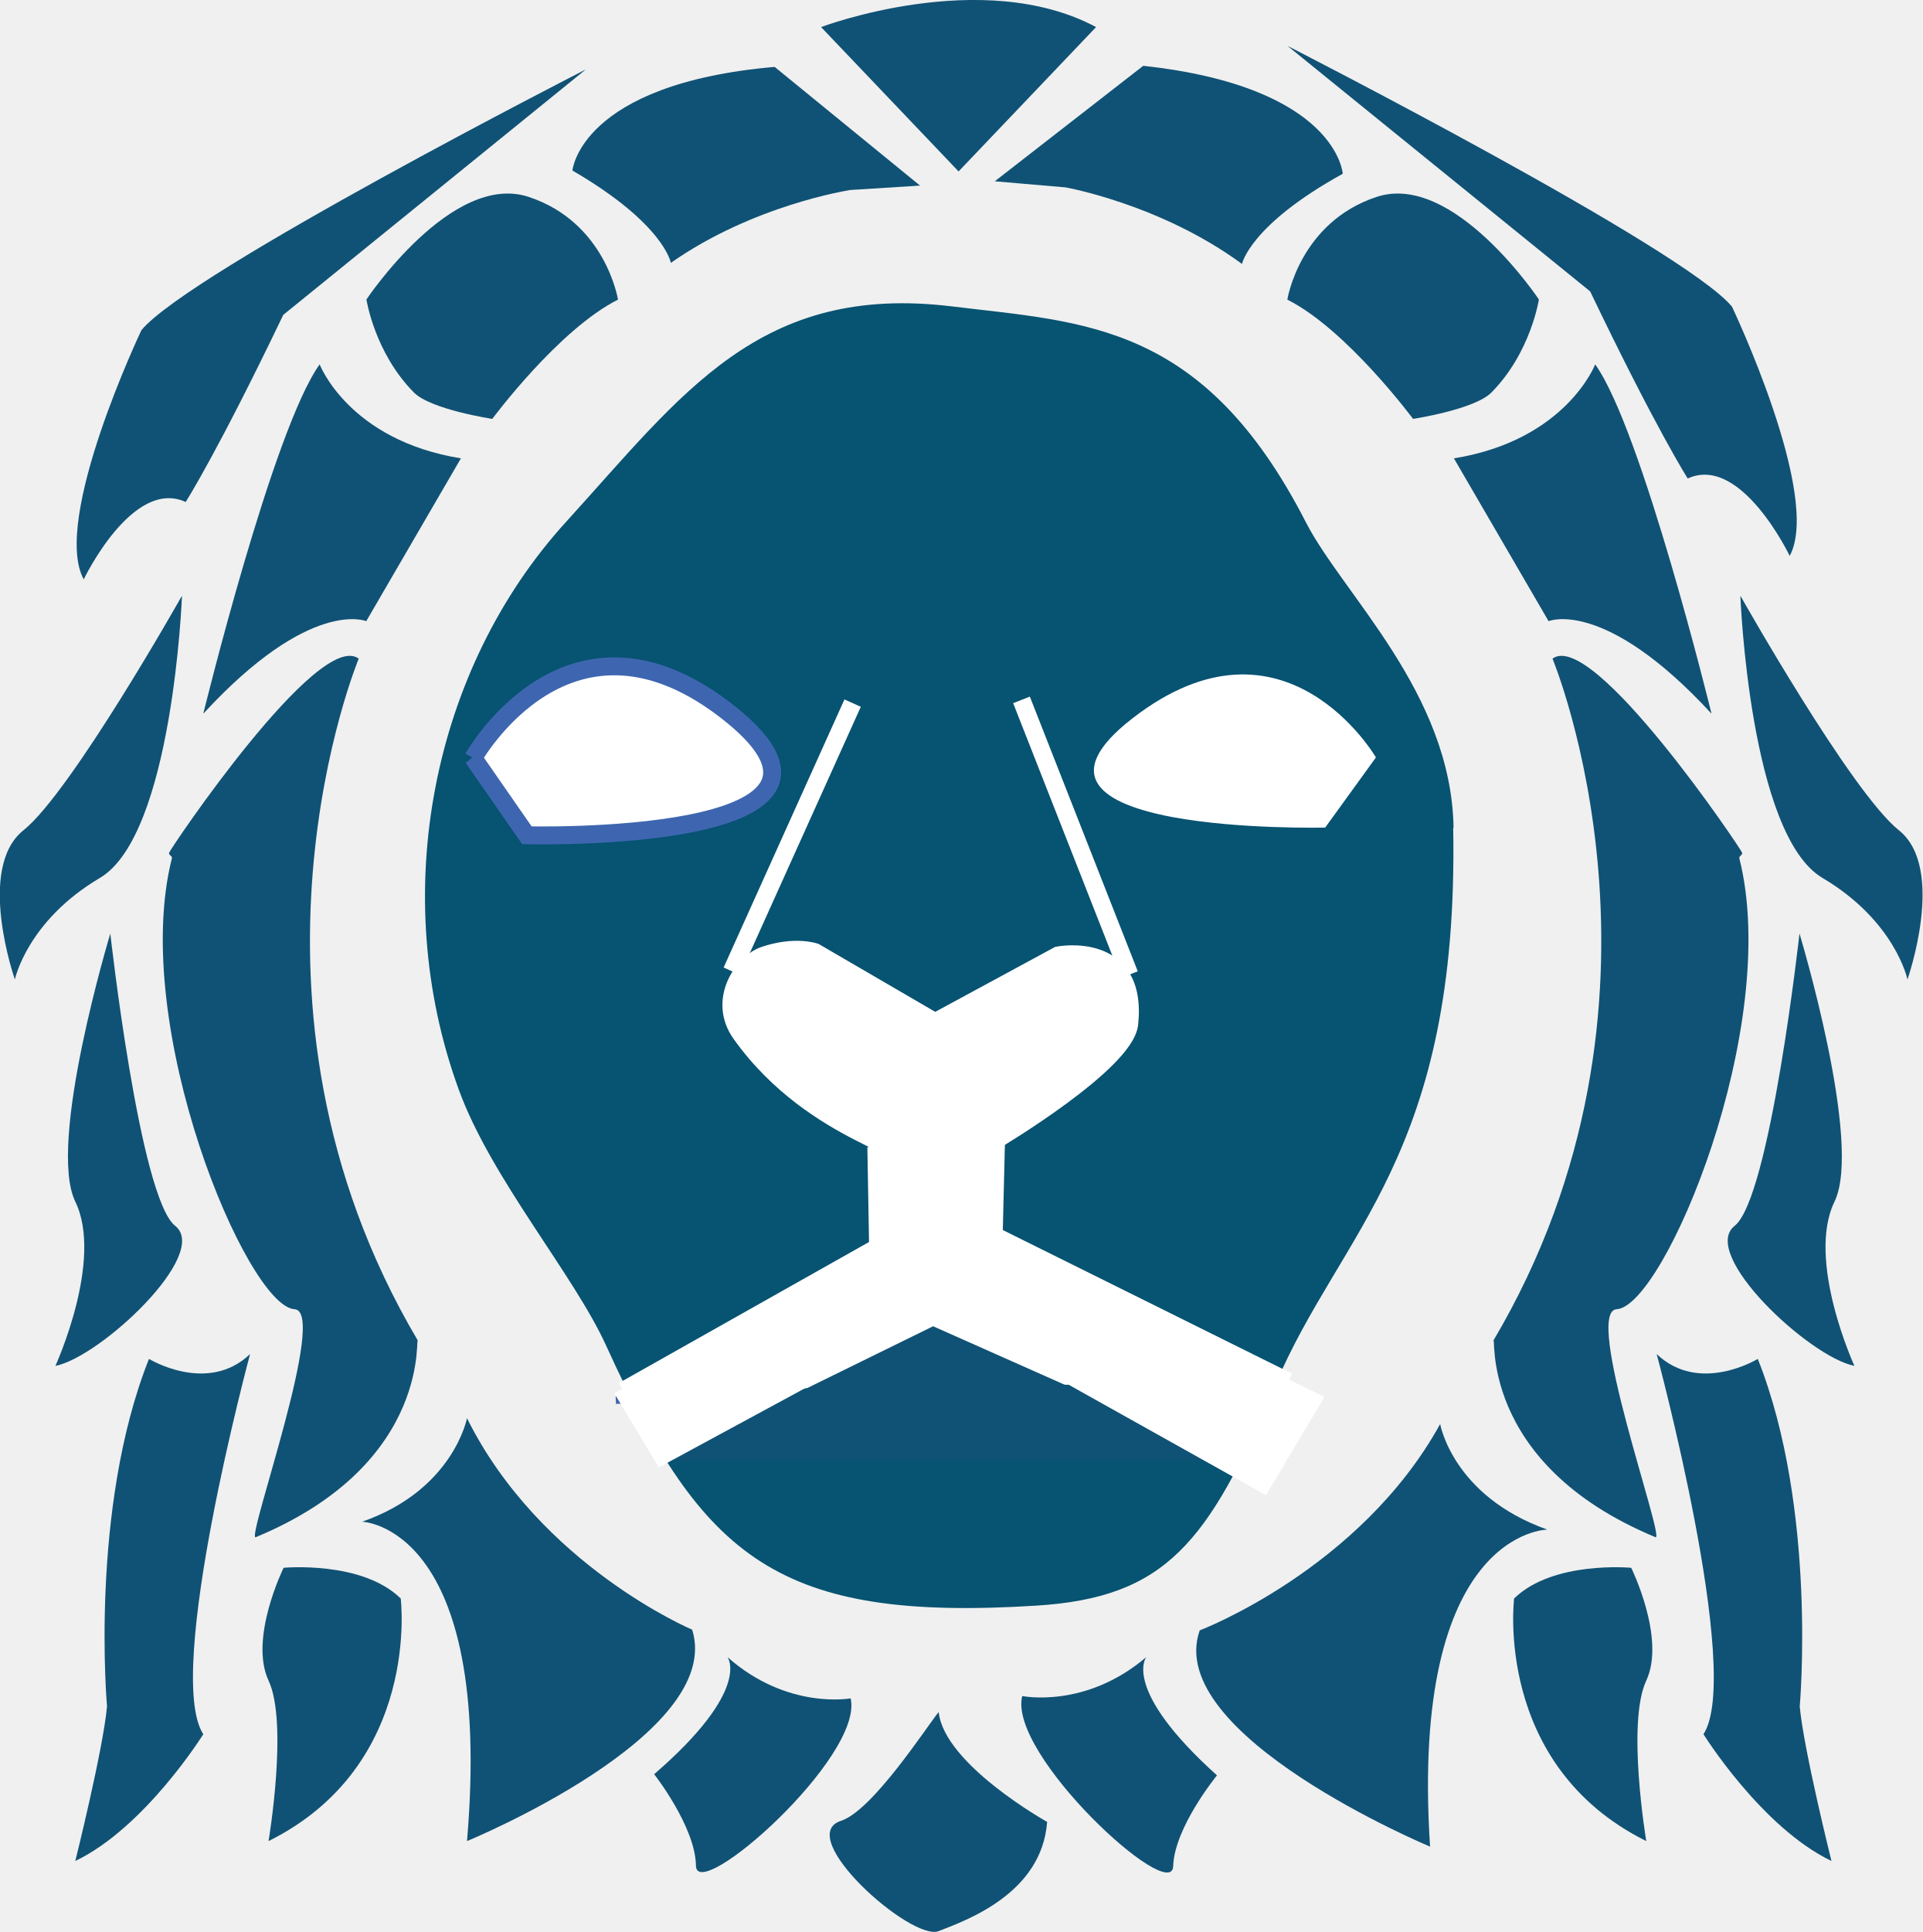
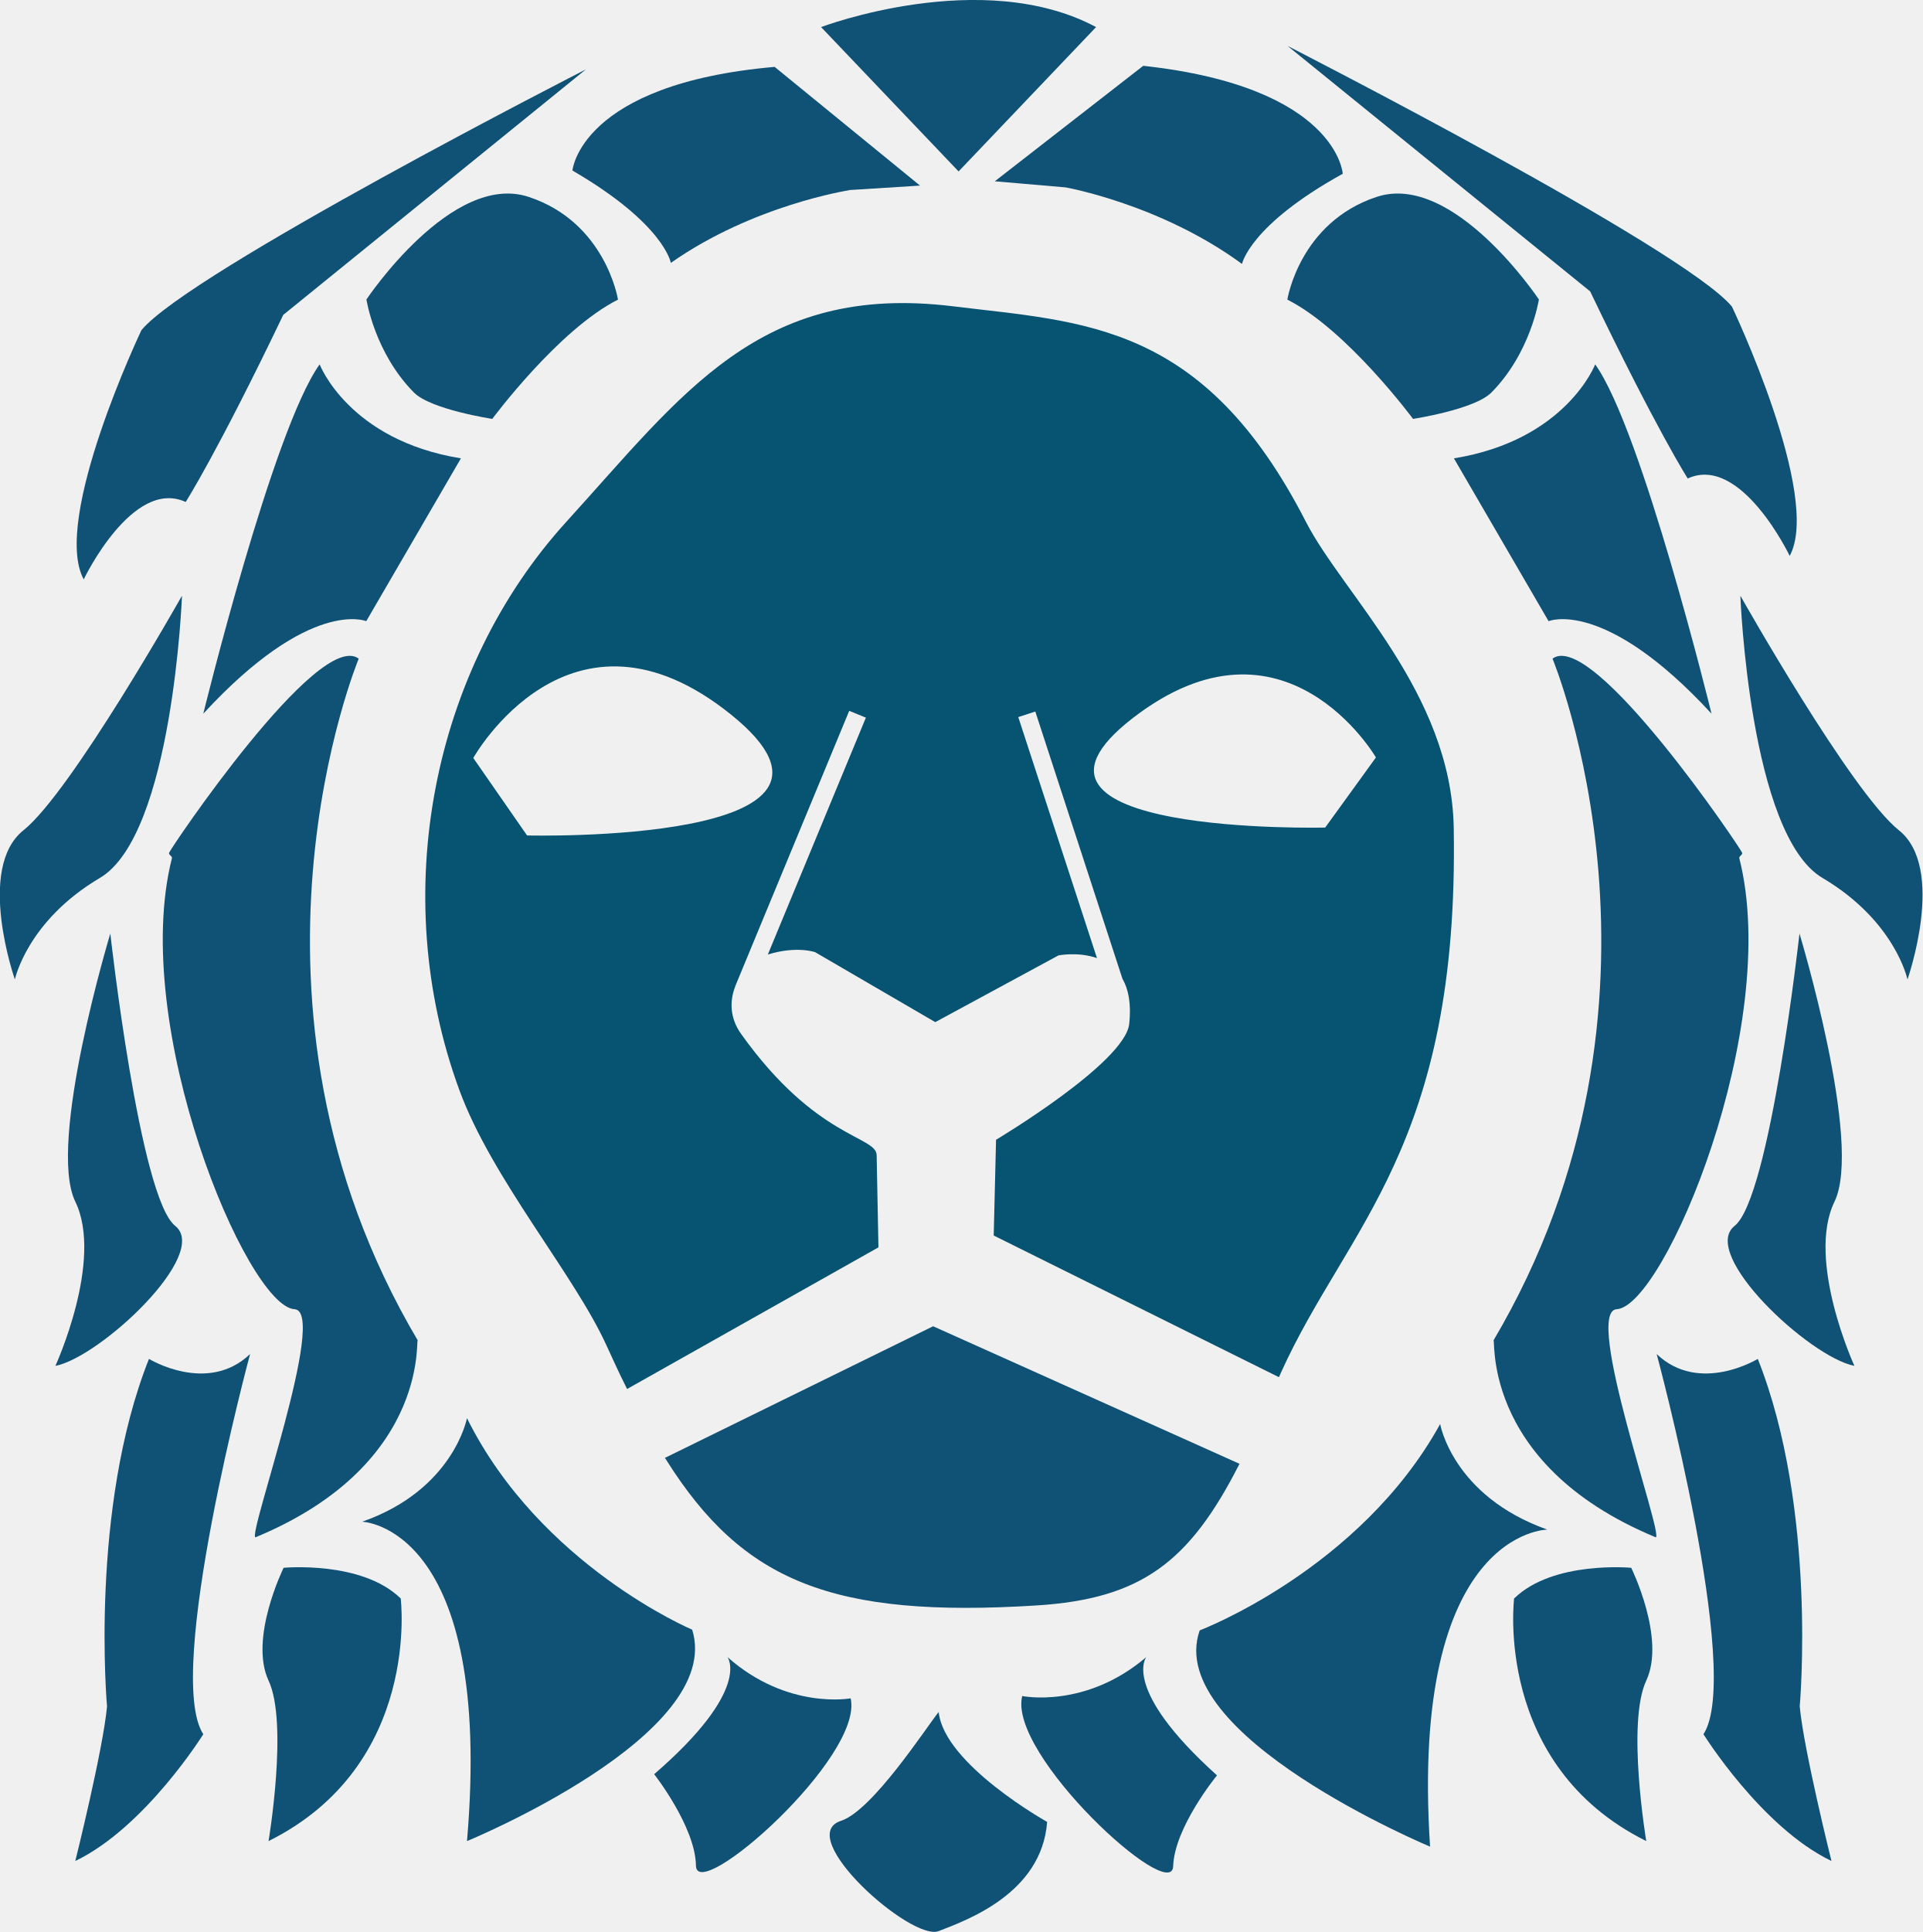
<svg xmlns="http://www.w3.org/2000/svg" id="Layer_2" data-name="Layer 2" viewBox="0 0 107.23 107.74">
  <defs>
    <style>
      .cls-1 {
-         stroke: #3e66b0;
+         fill: #075372;
      }

-       .cls-1, .cls-2 {
-         fill: none;
-         stroke-miterlimit: 10;
+       .cls-1, .cls-2, .cls-3 {
+         stroke-width: 0px;
      }

      .cls-2 {
-         stroke: #fff;
+         fill: #fff;
      }

      .cls-3 {
-         fill: #075372;
-       }
- 
-       .cls-3, .cls-4, .cls-5, .cls-6 {
-         stroke-width: 0px;
-       }
- 
-       .cls-4 {
-         fill: #fff;
-       }
- 
-       .cls-5 {
-         fill: #3e66b0;
-       }
- 
-       .cls-6 {
        fill: #105275;
      }
    </style>
  </defs>
  <g id="Layer_10" data-name="Layer 10">
+     <path class="cls-1" d="m81.09,46.15c-.14-7.52-6.17-13.01-8.24-17.04-5.71-11.14-12.36-11.13-19.7-12.03-10.79-1.32-15.06,4.88-21.57,12.03-7.46,8.21-9.97,20.74-5.96,31.67,1.81,4.95,6.42,10.3,8.22,14.27.37.82.74,1.61,1.11,2.35.01.02.02.04.03.06l.21-.12,13.81-7.78-.1-5.13c0-1.09-3.37-.9-7.56-6.77-.65-.91-.64-1.87-.32-2.67.01-.04.03-.07.04-.11l6.31-15.24.93.38-5.47,13.21c1.62-.5,2.64-.13,2.64-.13l6.7,3.9,6.87-3.72s1.1-.22,2.15.15l-4.39-13.44.95-.31,4.86,14.9c.33.57.5,1.38.38,2.51-.23,2.18-7.43,6.47-7.43,6.47l-.13,5.34,14.8,7.35,1.11.55c.04-.09.08-.18.12-.27,3.69-8.17,9.94-12.59,9.63-30.38Zm-51.69.44l-3-4.32s5.4-9.66,14.39-2.41-11.39,6.73-11.39,6.73Zm44.52-.44s-19.22.46-10.74-6.1c8.48-6.56,13.57,2.19,13.57,2.19l-2.83,3.91Z" />
+     <path class="cls-3" d="m69.14,81.63c-2.79,5.49-5.48,7.53-11.32,7.9-11.37.71-16.37-1.32-20.64-8.09-.03-.05-.06-.09-.09-.14l14.96-7.34,17.09,7.67Z" />
+     <path class="cls-2" d="m41.06,54.88s-.03.07-.04.11h-.01l.05-.11Z" />
    <g>
-       <path class="cls-3" d="m81.08,46.15c-.13-7.52-6.17-13-8.24-17.03-5.71-11.14-12.36-11.13-19.71-12.03-10.78-1.32-15.06,4.88-21.57,12.03-7.46,8.2-9.96,20.74-5.96,31.67,1.81,4.95,6.42,10.3,8.22,14.27,5.41,11.89,9.61,15.38,23.98,14.48,7.19-.45,9.6-3.45,13.33-12.29,3.64-8.63,10.26-12.78,9.93-31.09" />
-       <path class="cls-4" d="m71.85,77.05l-16.42-8.15.13-5.34s7.2-4.29,7.43-6.47c.49-4.68-3.96-3.81-3.96-3.81l-6.87,3.72-6.7-3.9s-1.1-.4-2.82.18c-1.21.41-2.64,2.51-1.31,4.37,4.19,5.88,10.77,6.42,7.56,6.77l.09,5.13-14.21,8.01" />
-       <path class="cls-2" d="m71.85,77.05l-16.42-8.15.13-5.34s7.2-4.29,7.43-6.47c.49-4.68-3.96-3.81-3.96-3.81l-6.87,3.72-6.7-3.9s-1.1-.4-2.82.18c-1.21.41-2.64,2.51-1.31,4.37,4.19,5.88,10.77,6.42,7.56,6.77l.09,5.13-14.21,8.01" />
+       <path class="cls-3" d="m47.36,10.61s-5.34.82-9.94,4.05c0,0-.36-2.17-5.49-5.15,0,0,.42-4.83,11.28-5.78l8.11,6.62-3.96.25Z" />
+       <path class="cls-3" d="m59.44,10.45s5.31.94,9.84,4.27c0,0,.42-2.16,5.62-5.03,0,0-.3-4.84-11.13-6.02l-8.28,6.44,3.95.34Z" />
+       <path class="cls-3" d="m45.8,1.51s8.97-3.4,15.34,0l-7.67,8.05-7.67-8.05Z" />
+       <path class="cls-3" d="m34.47,16.7s-.68-4.3-4.98-5.72c-4.29-1.42-9.05,5.72-9.05,5.72,0,0,.45,2.97,2.65,5.19.94.95,4.37,1.47,4.37,1.47,0,0,3.69-4.98,7.01-6.65" />
+       <path class="cls-3" d="m20.01,36.73s-7.94,19.06,3.31,38.05c-.22-.68,1.02,6.77-9.07,10.95-.45-.1,4.06-12.61,2.18-12.72-2.65-.15-9.22-15.77-6.84-25.15.03-.12-.18-.17-.16-.3.02-.16,8.33-12.51,10.58-10.83" />
+       <path class="cls-3" d="m86.6,36.73s7.94,19.06-3.31,38.05c.22-.68-1.02,6.77,9.07,10.95.45-.1-4.06-12.61-2.18-12.72,2.65-.15,9.22-15.77,6.84-25.15-.03-.12.18-.17.16-.3-.02-.16-8.33-12.51-10.58-10.83" />
+       <path class="cls-3" d="m13.95,75.51s-4.81,17.84-2.61,21.2c0,0-3.24,5.2-7.14,7.07,0,0,1.55-6.21,1.77-8.62,0,0-.99-11.01,2.34-19.38,0,0,3.26,2,5.64-.27" />
+       <path class="cls-3" d="m17.83,20.32s1.62,4.23,7.88,5.24l-5.28,9.08s-3.11-1.33-9.09,5.16c0,0,3.88-15.85,6.49-19.48" />
+       <path class="cls-3" d="m88.98,20.32s-1.62,4.23-7.88,5.24l5.28,9.08s3.11-1.33,9.09,5.16c0,0-3.88-15.85-6.49-19.48" />
+       <path class="cls-3" d="m71.81,16.7s.68-4.3,4.98-5.72c4.29-1.42,9.05,5.72,9.05,5.72,0,0-.45,2.97-2.65,5.19-.94.95-4.37,1.47-4.37,1.47,0,0-3.69-4.98-7.01-6.65" />
+       <path class="cls-3" d="m22.35,89.12s1.18,9.3-7.37,13.55c0,0,1.11-6.59,0-8.95-1.1-2.36.84-6.29.84-6.29,0,0,4.35-.41,6.52,1.7" />
+       <path class="cls-3" d="m26.05,79.08s-.75,4-5.85,5.78c0,0,7.35.21,5.85,17.81,0,0,14.39-5.91,12.56-11.79,0,0-8.47-3.57-12.56-11.79" />
+       <path class="cls-3" d="m80.33,79.4s.69,4.02,5.98,5.9c0,0-7.69.05-6.54,17.68,0,0-14.9-6.22-12.85-12.06,0,0,8.94-3.39,13.42-11.52" />
+       <path class="cls-3" d="m84.46,89.12s-1.18,9.3,7.37,13.55c0,0-1.11-6.59,0-8.95,1.1-2.36-.84-6.29-.84-6.29,0,0-4.35-.41-6.52,1.7" />
+       <path class="cls-3" d="m92.41,75.51s4.81,17.84,2.61,21.2c0,0,3.24,5.2,7.14,7.07,0,0-1.55-6.21-1.77-8.62,0,0,.99-11.01-2.34-19.38,0,0-3.26,2-5.64-.27" />
+       <path class="cls-3" d="m36.49,98.94s2.3,2.93,2.33,5.1c.03,2.17,9.37-6.06,8.63-9.33,0,0-3.53.66-6.87-2.3,0,0,1.38,1.8-4.09,6.53" />
+       <path class="cls-3" d="m67.88,99.01s-2.37,2.89-2.44,5.06c-.07,2.17-9.24-6.23-8.42-9.49,0,0,3.52.73,6.92-2.17,0,0-1.42,1.77,3.95,6.6" />
+       <path class="cls-3" d="m52.36,95.47c-.7.87-3.69,5.5-5.45,6.07-2.67.87,3.93,6.74,5.45,6.15,1.51-.59,5.75-2.08,6.05-6.09,0,0-5.75-3.21-6.05-6.13" />
+       <path class="cls-3" d="m6.15,52.03s1.64,14.76,3.62,16.33c1.98,1.57-4.17,7.32-6.68,7.81,0,0,2.7-5.89,1.11-9.16s1.96-14.97,1.96-14.97" />
+       <path class="cls-3" d="m100.38,52.03s-1.64,14.76-3.62,16.33c-1.98,1.57,4.17,7.32,6.68,7.81,0,0-2.7-5.89-1.11-9.16s-1.96-14.97-1.96-14.97" />
+       <path class="cls-3" d="m10.15,33.25s-.51,13.31-4.58,15.71c-4.06,2.4-4.74,5.66-4.74,5.66,0,0-2.18-6.2.48-8.32,2.66-2.12,8.83-13.06,8.83-13.06" />
+       <path class="cls-3" d="m97.08,33.25s.51,13.31,4.58,15.71c4.06,2.4,4.74,5.66,4.74,5.66,0,0,2.18-6.2-.48-8.32s-8.83-13.06-8.83-13.06" />
+       <path class="cls-3" d="m10.36,27.99s1.75-2.73,5.44-10.43L32.68,3.87S10.57,15.16,7.89,18.41c0,0-5.03,10.56-3.22,13.9,0,0,2.71-5.67,5.68-4.32" />
    </g>
-     <polyline class="cls-6" points="36.81 81.44 52.05 73.96 68.88 81.44" />
-     <path class="cls-4" d="m76.75,42.24s-5.09-8.75-13.57-2.19,10.74,6.1,10.74,6.1l2.83-3.91Z" />
-     <line class="cls-2" x1="40.82" y1="54.16" x2="47.56" y2="39.21" />
-     <line class="cls-2" x1="63" y1="54.35" x2="56.98" y2="39.03" />
-     <g>
-       <path class="cls-6" d="m47.36,10.61s-5.34.82-9.94,4.05c0,0-.36-2.17-5.49-5.15,0,0,.42-4.83,11.28-5.78l8.11,6.62-3.96.25Z" />
-       <path class="cls-6" d="m59.44,10.45s5.31.94,9.84,4.27c0,0,.42-2.16,5.62-5.03,0,0-.3-4.84-11.13-6.02l-8.28,6.44,3.95.34Z" />
-       <path class="cls-6" d="m45.8,1.51s8.97-3.4,15.34,0l-7.67,8.05-7.67-8.05Z" />
-       <path class="cls-6" d="m34.47,16.7s-.68-4.3-4.98-5.72c-4.29-1.42-9.05,5.72-9.05,5.72,0,0,.45,2.97,2.65,5.19.94.95,4.37,1.47,4.37,1.47,0,0,3.69-4.98,7.01-6.65" />
-       <path class="cls-6" d="m20.01,36.73s-7.94,19.06,3.31,38.05c-.22-.68,1.02,6.77-9.07,10.95-.45-.1,4.06-12.61,2.18-12.72-2.65-.15-9.22-15.77-6.84-25.15.03-.12-.18-.17-.16-.3.02-.16,8.33-12.51,10.58-10.83" />
-       <path class="cls-6" d="m86.6,36.73s7.94,19.06-3.31,38.05c.22-.68-1.02,6.77,9.07,10.95.45-.1-4.06-12.61-2.18-12.72,2.65-.15,9.22-15.77,6.84-25.15-.03-.12.18-.17.16-.3-.02-.16-8.33-12.51-10.58-10.83" />
-       <path class="cls-6" d="m13.95,75.51s-4.81,17.84-2.61,21.2c0,0-3.24,5.2-7.14,7.07,0,0,1.55-6.21,1.77-8.62,0,0-.99-11.01,2.34-19.38,0,0,3.26,2,5.64-.27" />
-       <path class="cls-6" d="m17.83,20.32s1.62,4.23,7.88,5.24l-5.28,9.08s-3.11-1.33-9.09,5.16c0,0,3.88-15.85,6.49-19.48" />
-       <path class="cls-6" d="m88.98,20.32s-1.62,4.23-7.88,5.24l5.28,9.08s3.11-1.33,9.09,5.16c0,0-3.88-15.85-6.49-19.48" />
-       <path class="cls-6" d="m71.81,16.7s.68-4.3,4.98-5.72c4.29-1.42,9.05,5.72,9.05,5.72,0,0-.45,2.97-2.65,5.19-.94.95-4.37,1.47-4.37,1.47,0,0-3.69-4.98-7.01-6.65" />
-       <path class="cls-6" d="m22.35,89.12s1.18,9.3-7.37,13.55c0,0,1.11-6.59,0-8.95-1.1-2.36.84-6.29.84-6.29,0,0,4.35-.41,6.52,1.7" />
-       <path class="cls-6" d="m26.05,79.08s-.75,4-5.85,5.78c0,0,7.35.21,5.85,17.81,0,0,14.39-5.91,12.56-11.79,0,0-8.47-3.57-12.56-11.79" />
-       <path class="cls-6" d="m80.33,79.4s.69,4.02,5.98,5.9c0,0-7.69.05-6.54,17.68,0,0-14.9-6.22-12.85-12.06,0,0,8.94-3.39,13.42-11.52" />
-       <path class="cls-6" d="m84.46,89.12s-1.18,9.3,7.37,13.55c0,0-1.11-6.59,0-8.95,1.1-2.36-.84-6.29-.84-6.29,0,0-4.35-.41-6.52,1.7" />
-       <path class="cls-6" d="m92.41,75.51s4.81,17.84,2.61,21.2c0,0,3.24,5.2,7.14,7.07,0,0-1.55-6.21-1.77-8.62,0,0,.99-11.01-2.34-19.38,0,0-3.26,2-5.64-.27" />
-       <path class="cls-6" d="m36.49,98.94s2.3,2.93,2.33,5.1c.03,2.17,9.37-6.06,8.63-9.33,0,0-3.53.66-6.87-2.3,0,0,1.38,1.8-4.09,6.53" />
-       <path class="cls-6" d="m67.88,99.01s-2.37,2.89-2.44,5.06c-.07,2.17-9.24-6.23-8.42-9.49,0,0,3.52.73,6.92-2.17,0,0-1.42,1.77,3.95,6.6" />
-       <path class="cls-6" d="m52.36,95.47c-.7.87-3.69,5.5-5.45,6.07-2.67.87,3.93,6.74,5.45,6.15,1.51-.59,5.75-2.08,6.05-6.09,0,0-5.75-3.21-6.05-6.13" />
-       <path class="cls-6" d="m6.15,52.03s1.64,14.76,3.62,16.33c1.98,1.57-4.17,7.32-6.68,7.81,0,0,2.7-5.89,1.11-9.16s1.96-14.97,1.96-14.97" />
-       <path class="cls-6" d="m100.38,52.03s-1.64,14.76-3.62,16.33c-1.98,1.57,4.17,7.32,6.68,7.81,0,0-2.7-5.89-1.11-9.16s-1.96-14.97-1.96-14.97" />
-       <path class="cls-6" d="m10.15,33.25s-.51,13.31-4.58,15.71c-4.06,2.4-4.74,5.66-4.74,5.66,0,0-2.18-6.2.48-8.32,2.66-2.12,8.83-13.06,8.83-13.06" />
-       <path class="cls-6" d="m97.08,33.25s.51,13.31,4.58,15.71c4.06,2.4,4.74,5.66,4.74,5.66,0,0,2.18-6.2-.48-8.32s-8.83-13.06-8.83-13.06" />
-       <path class="cls-6" d="m10.36,27.99s1.75-2.73,5.44-10.43L32.68,3.87S10.57,15.16,7.89,18.41c0,0-5.03,10.56-3.22,13.9,0,0,2.71-5.67,5.68-4.32" />
-     </g>
-     <polygon class="cls-5" points="43.59 77.93 34.36 78.29 34.34 77.88 43.57 77.51 43.59 77.93" />
-     <polygon class="cls-4" points="46.11 71.31 34.27 77.7 36.75 81.83 47.54 75.99 46.11 71.31" />
-     <polygon class="cls-4" points="70.62 83.38 57.73 76.17 60.55 71.44 73.88 77.9 70.62 83.38" />
-     <g>
-       <path class="cls-6" d="m94.14,26.68s-1.75-2.73-5.44-10.43l-16.88-13.69s22.11,11.29,24.79,14.54c0,0,5.03,10.56,3.22,13.9,0,0-2.71-5.67-5.68-4.32" />
-       <path class="cls-4" d="m51.24,72.85h0c-1.52,0-2.74-1.25-2.74-2.79v-6.59c0-1.1.64-2.1,1.63-2.55,1.81-.82,3.86.53,3.86,2.55v6.59c0,1.54-1.23,2.79-2.74,2.79" />
-       <path class="cls-4" d="m26.4,42.27s5.39-9.66,14.38-2.42c8.99,7.25-11.39,6.73-11.39,6.73l-3-4.32Z" />
-       <path class="cls-1" d="m26.4,42.27s5.39-9.66,14.38-2.42c8.99,7.25-11.39,6.73-11.39,6.73l-3-4.32Z" />
-     </g>
+     <path class="cls-3" d="m94.14,26.68s-1.75-2.73-5.44-10.43l-16.88-13.69s22.11,11.29,24.79,14.54c0,0,5.03,10.56,3.22,13.9,0,0-2.71-5.67-5.68-4.32" />
  </g>
</svg>
